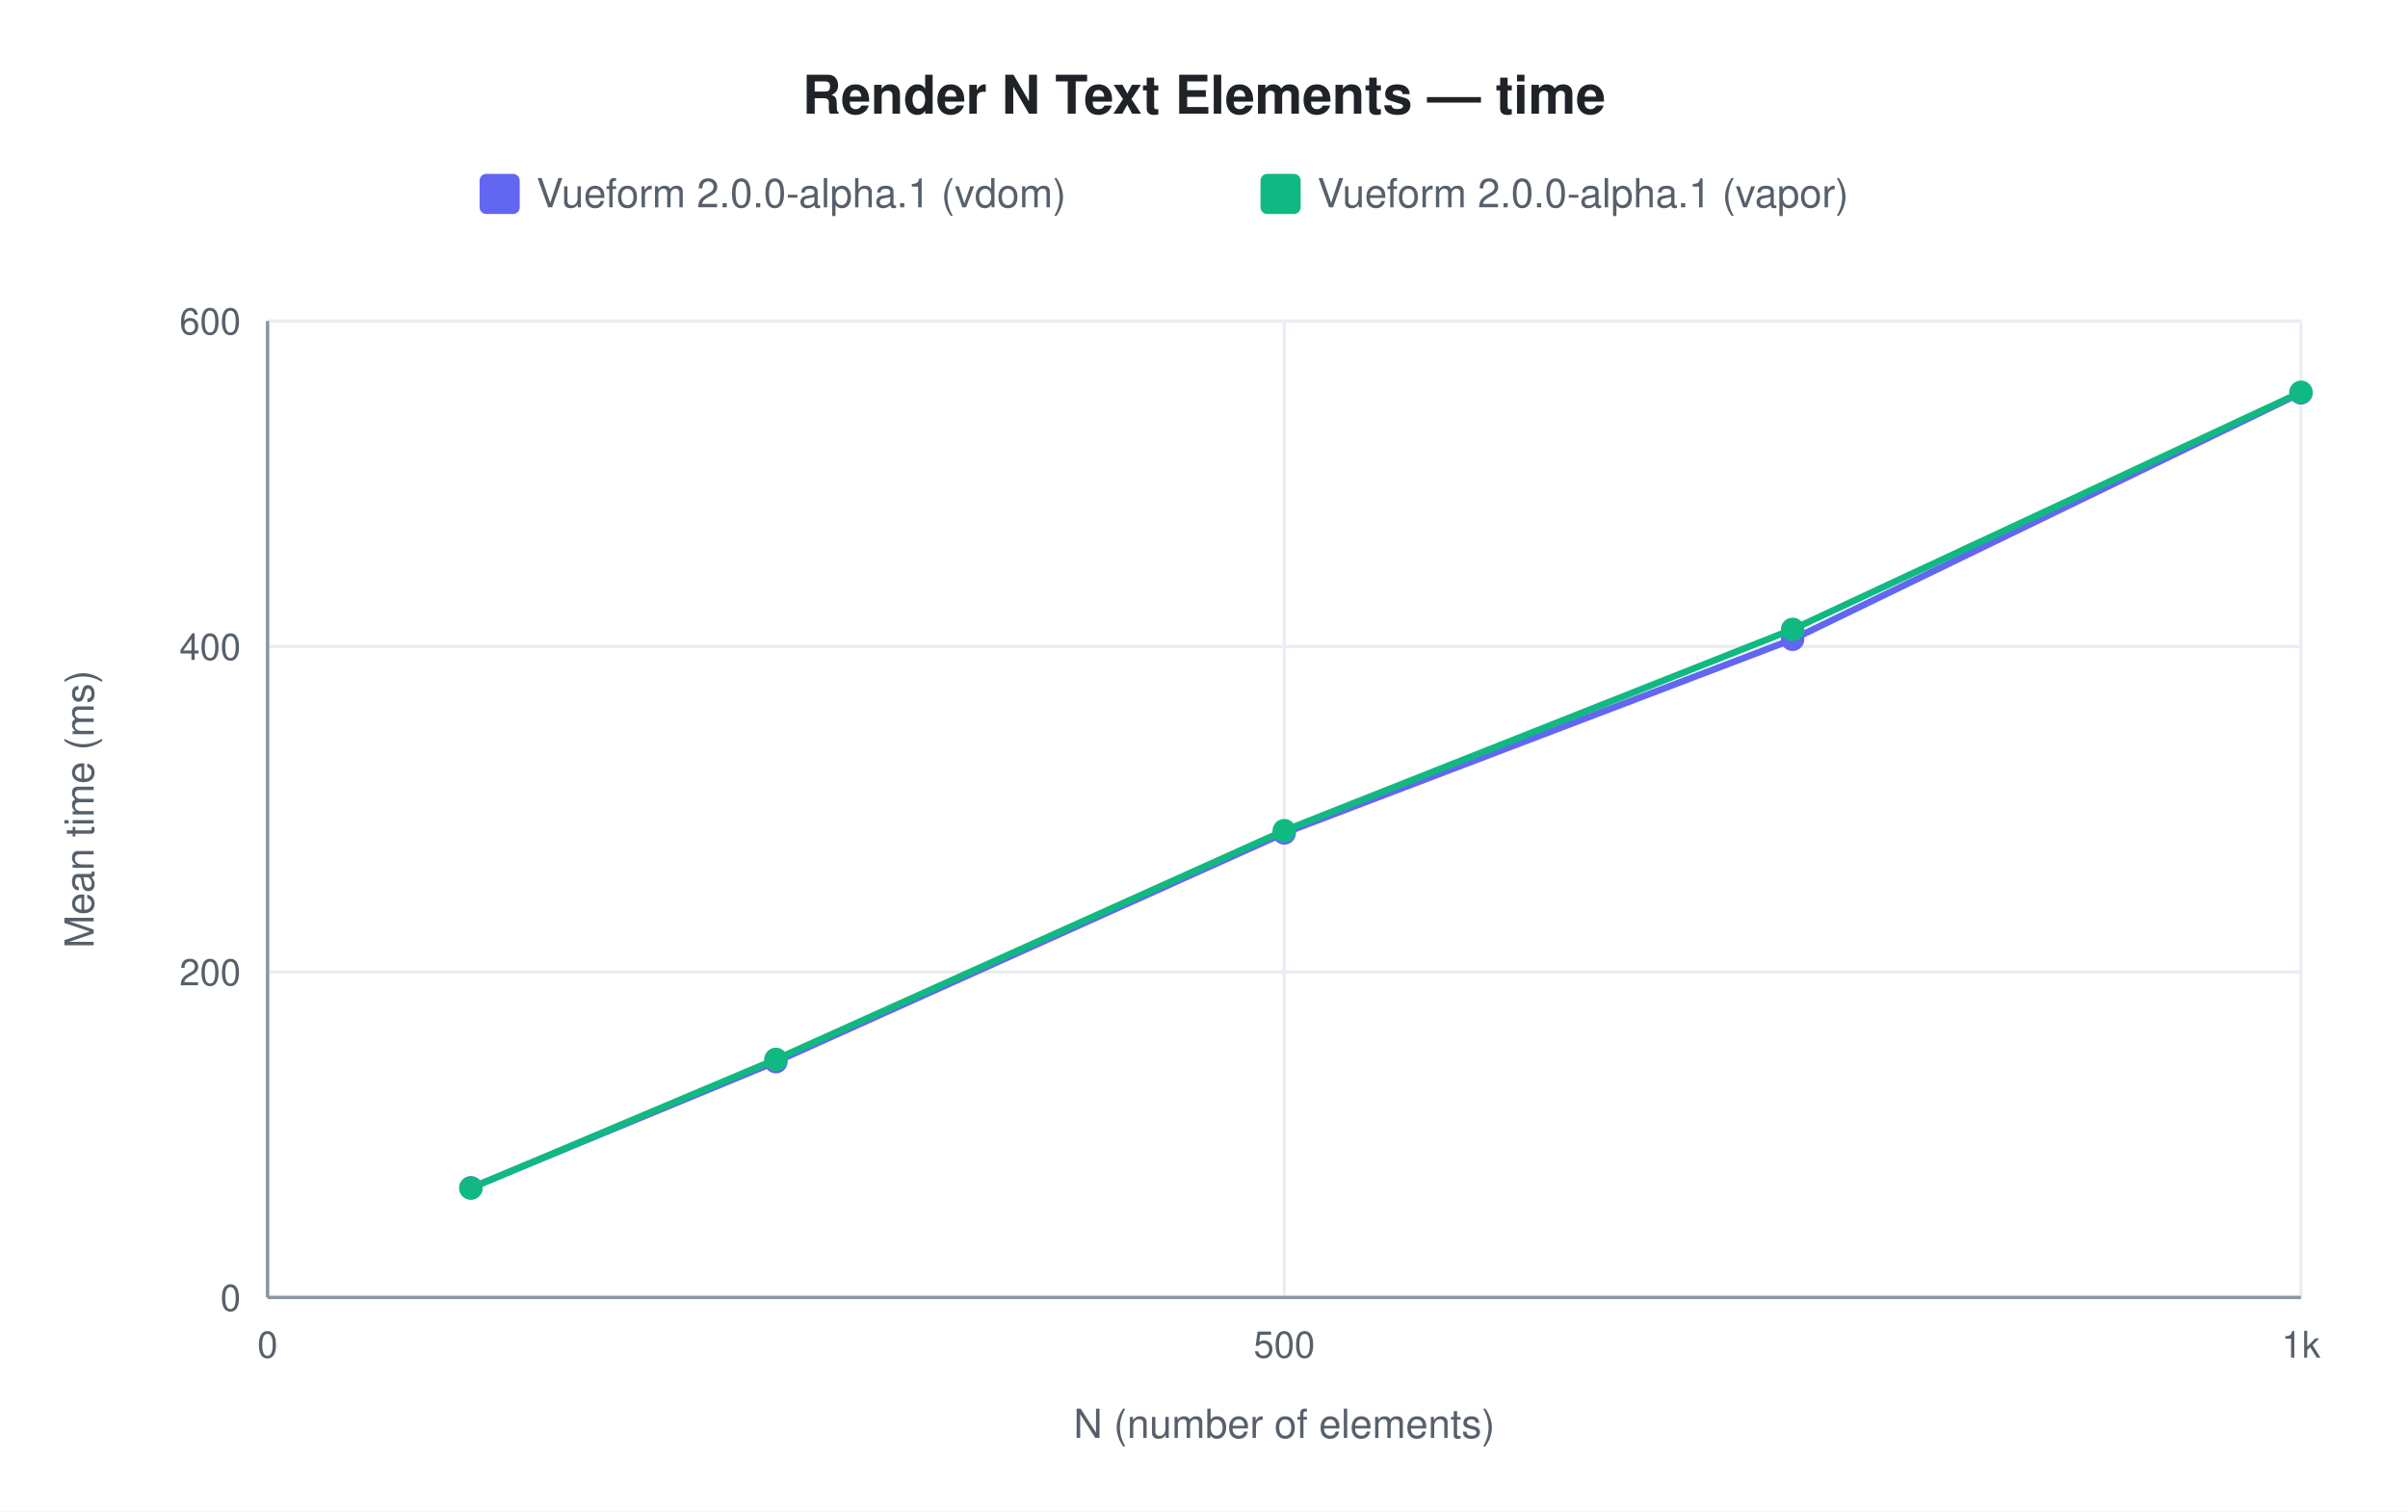
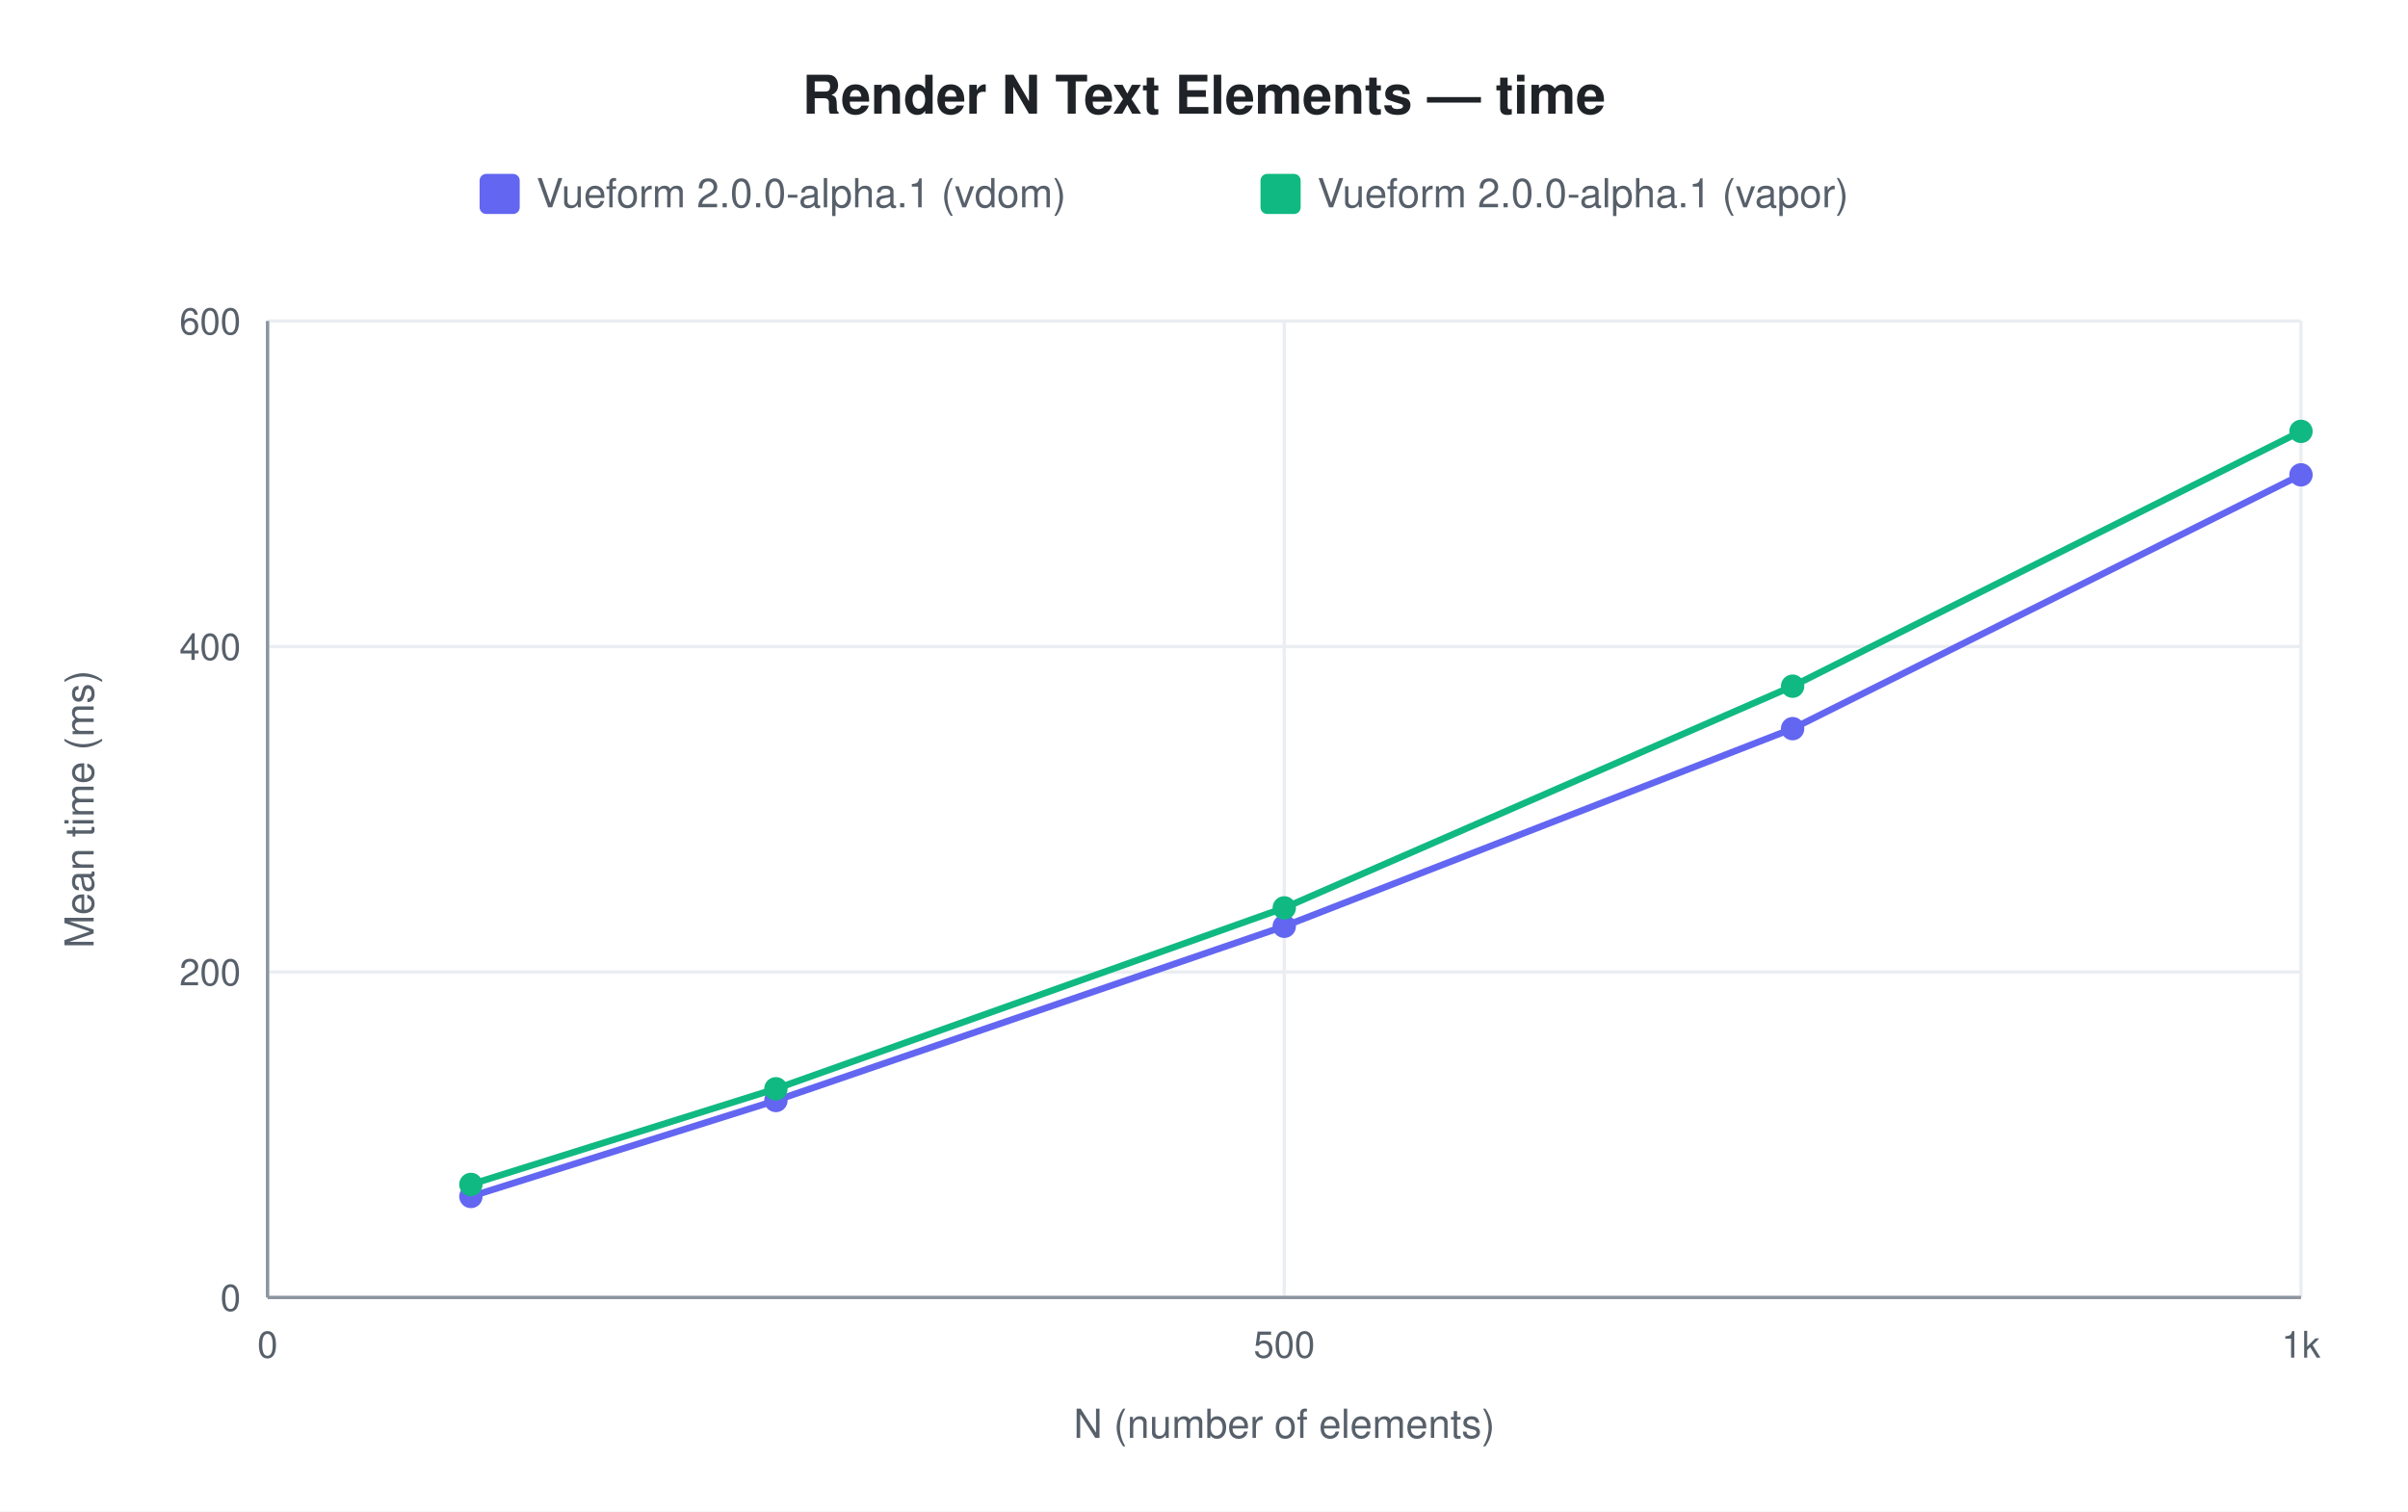
<svg xmlns="http://www.w3.org/2000/svg" width="720" height="452" viewBox="0 0 720 452" font-family="-apple-system, 'Segoe UI', Helvetica, Arial, sans-serif">
  <rect width="720" height="452" fill="#ffffff" />
  <text x="360" y="34" font-size="16" font-weight="600" fill="#1f2328" text-anchor="middle">Render N Text Elements — time</text>
  <rect x="143.4" y="52" width="12" height="12" rx="2" fill="#6366f1" />
  <text x="160.4" y="62" font-size="12" fill="#57606a">Vueform 2.0.0-alpha.1 (vdom)</text>
  <rect x="376.9" y="52" width="12" height="12" rx="2" fill="#10b981" />
  <text x="393.9" y="62" font-size="12" fill="#57606a">Vueform 2.0.0-alpha.1 (vapor)</text>
  <line x1="80" y1="388" x2="688" y2="388" stroke="#eaeef2" stroke-width="1" />
  <text x="72" y="392" font-size="11" fill="#57606a" text-anchor="end">0</text>
  <line x1="80" y1="290.667" x2="688" y2="290.667" stroke="#eaeef2" stroke-width="1" />
  <text x="72" y="294.667" font-size="11" fill="#57606a" text-anchor="end">200</text>
  <line x1="80" y1="193.333" x2="688" y2="193.333" stroke="#eaeef2" stroke-width="1" />
  <text x="72" y="197.333" font-size="11" fill="#57606a" text-anchor="end">400</text>
  <line x1="80" y1="96" x2="688" y2="96" stroke="#eaeef2" stroke-width="1" />
  <text x="72" y="100" font-size="11" fill="#57606a" text-anchor="end">600</text>
  <line x1="80" y1="96" x2="80" y2="388" stroke="#eaeef2" stroke-width="1" />
  <text x="80" y="406" font-size="11" fill="#57606a" text-anchor="middle">0</text>
  <line x1="384" y1="96" x2="384" y2="388" stroke="#eaeef2" stroke-width="1" />
  <text x="384" y="406" font-size="11" fill="#57606a" text-anchor="middle">500</text>
  <line x1="688" y1="96" x2="688" y2="388" stroke="#eaeef2" stroke-width="1" />
  <text x="688" y="406" font-size="11" fill="#57606a" text-anchor="middle">1k</text>
  <line x1="80" y1="388" x2="688" y2="388" stroke="#8c959f" stroke-width="1" />
  <line x1="80" y1="96" x2="80" y2="388" stroke="#8c959f" stroke-width="1" />
  <text x="384" y="430" font-size="12" fill="#57606a" text-anchor="middle">N (number of elements)</text>
  <text x="28" y="242" font-size="12" fill="#57606a" text-anchor="middle" transform="rotate(-90 28 242)">Mean time (ms)</text>
-   <polyline points="140.8,355.2 232.0,317.5 384.0,249.1 536.0,191.2 688.0,117.5" fill="none" stroke="#6366f1" stroke-width="2" />
-   <circle cx="140.8" cy="355.2" r="3.5" fill="#6366f1" />
-   <circle cx="232.0" cy="317.5" r="3.5" fill="#6366f1" />
-   <circle cx="384.0" cy="249.1" r="3.5" fill="#6366f1" />
-   <circle cx="536.0" cy="191.2" r="3.5" fill="#6366f1" />
-   <circle cx="688.0" cy="117.5" r="3.5" fill="#6366f1" />
-   <polyline points="140.8,355.3 232.0,316.8 384.0,248.4 536.0,188.2 688.0,117.3" fill="none" stroke="#10b981" stroke-width="2" />
-   <circle cx="140.8" cy="355.3" r="3.5" fill="#10b981" />
-   <circle cx="232.0" cy="316.8" r="3.5" fill="#10b981" />
-   <circle cx="384.0" cy="248.4" r="3.5" fill="#10b981" />
-   <circle cx="536.0" cy="188.2" r="3.5" fill="#10b981" />
-   <circle cx="688.0" cy="117.3" r="3.5" fill="#10b981" />
+   <polyline points="140.8,357.8 232.0,329.1 384.0,277.0 536.0,217.9 688.0,142.0" fill="none" stroke="#6366f1" stroke-width="2" />
+   <circle cx="140.8" cy="357.8" r="3.5" fill="#6366f1" />
+   <circle cx="232.0" cy="329.1" r="3.5" fill="#6366f1" />
+   <circle cx="384.0" cy="277.0" r="3.5" fill="#6366f1" />
+   <circle cx="536.0" cy="217.9" r="3.5" fill="#6366f1" />
+   <circle cx="688.0" cy="142.0" r="3.5" fill="#6366f1" />
+   <polyline points="140.8,354.2 232.0,325.6 384.0,271.5 536.0,205.2 688.0,129.0" fill="none" stroke="#10b981" stroke-width="2" />
+   <circle cx="140.8" cy="354.2" r="3.5" fill="#10b981" />
+   <circle cx="232.0" cy="325.6" r="3.5" fill="#10b981" />
+   <circle cx="384.0" cy="271.5" r="3.5" fill="#10b981" />
+   <circle cx="536.0" cy="205.2" r="3.5" fill="#10b981" />
+   <circle cx="688.0" cy="129.0" r="3.5" fill="#10b981" />
</svg>
